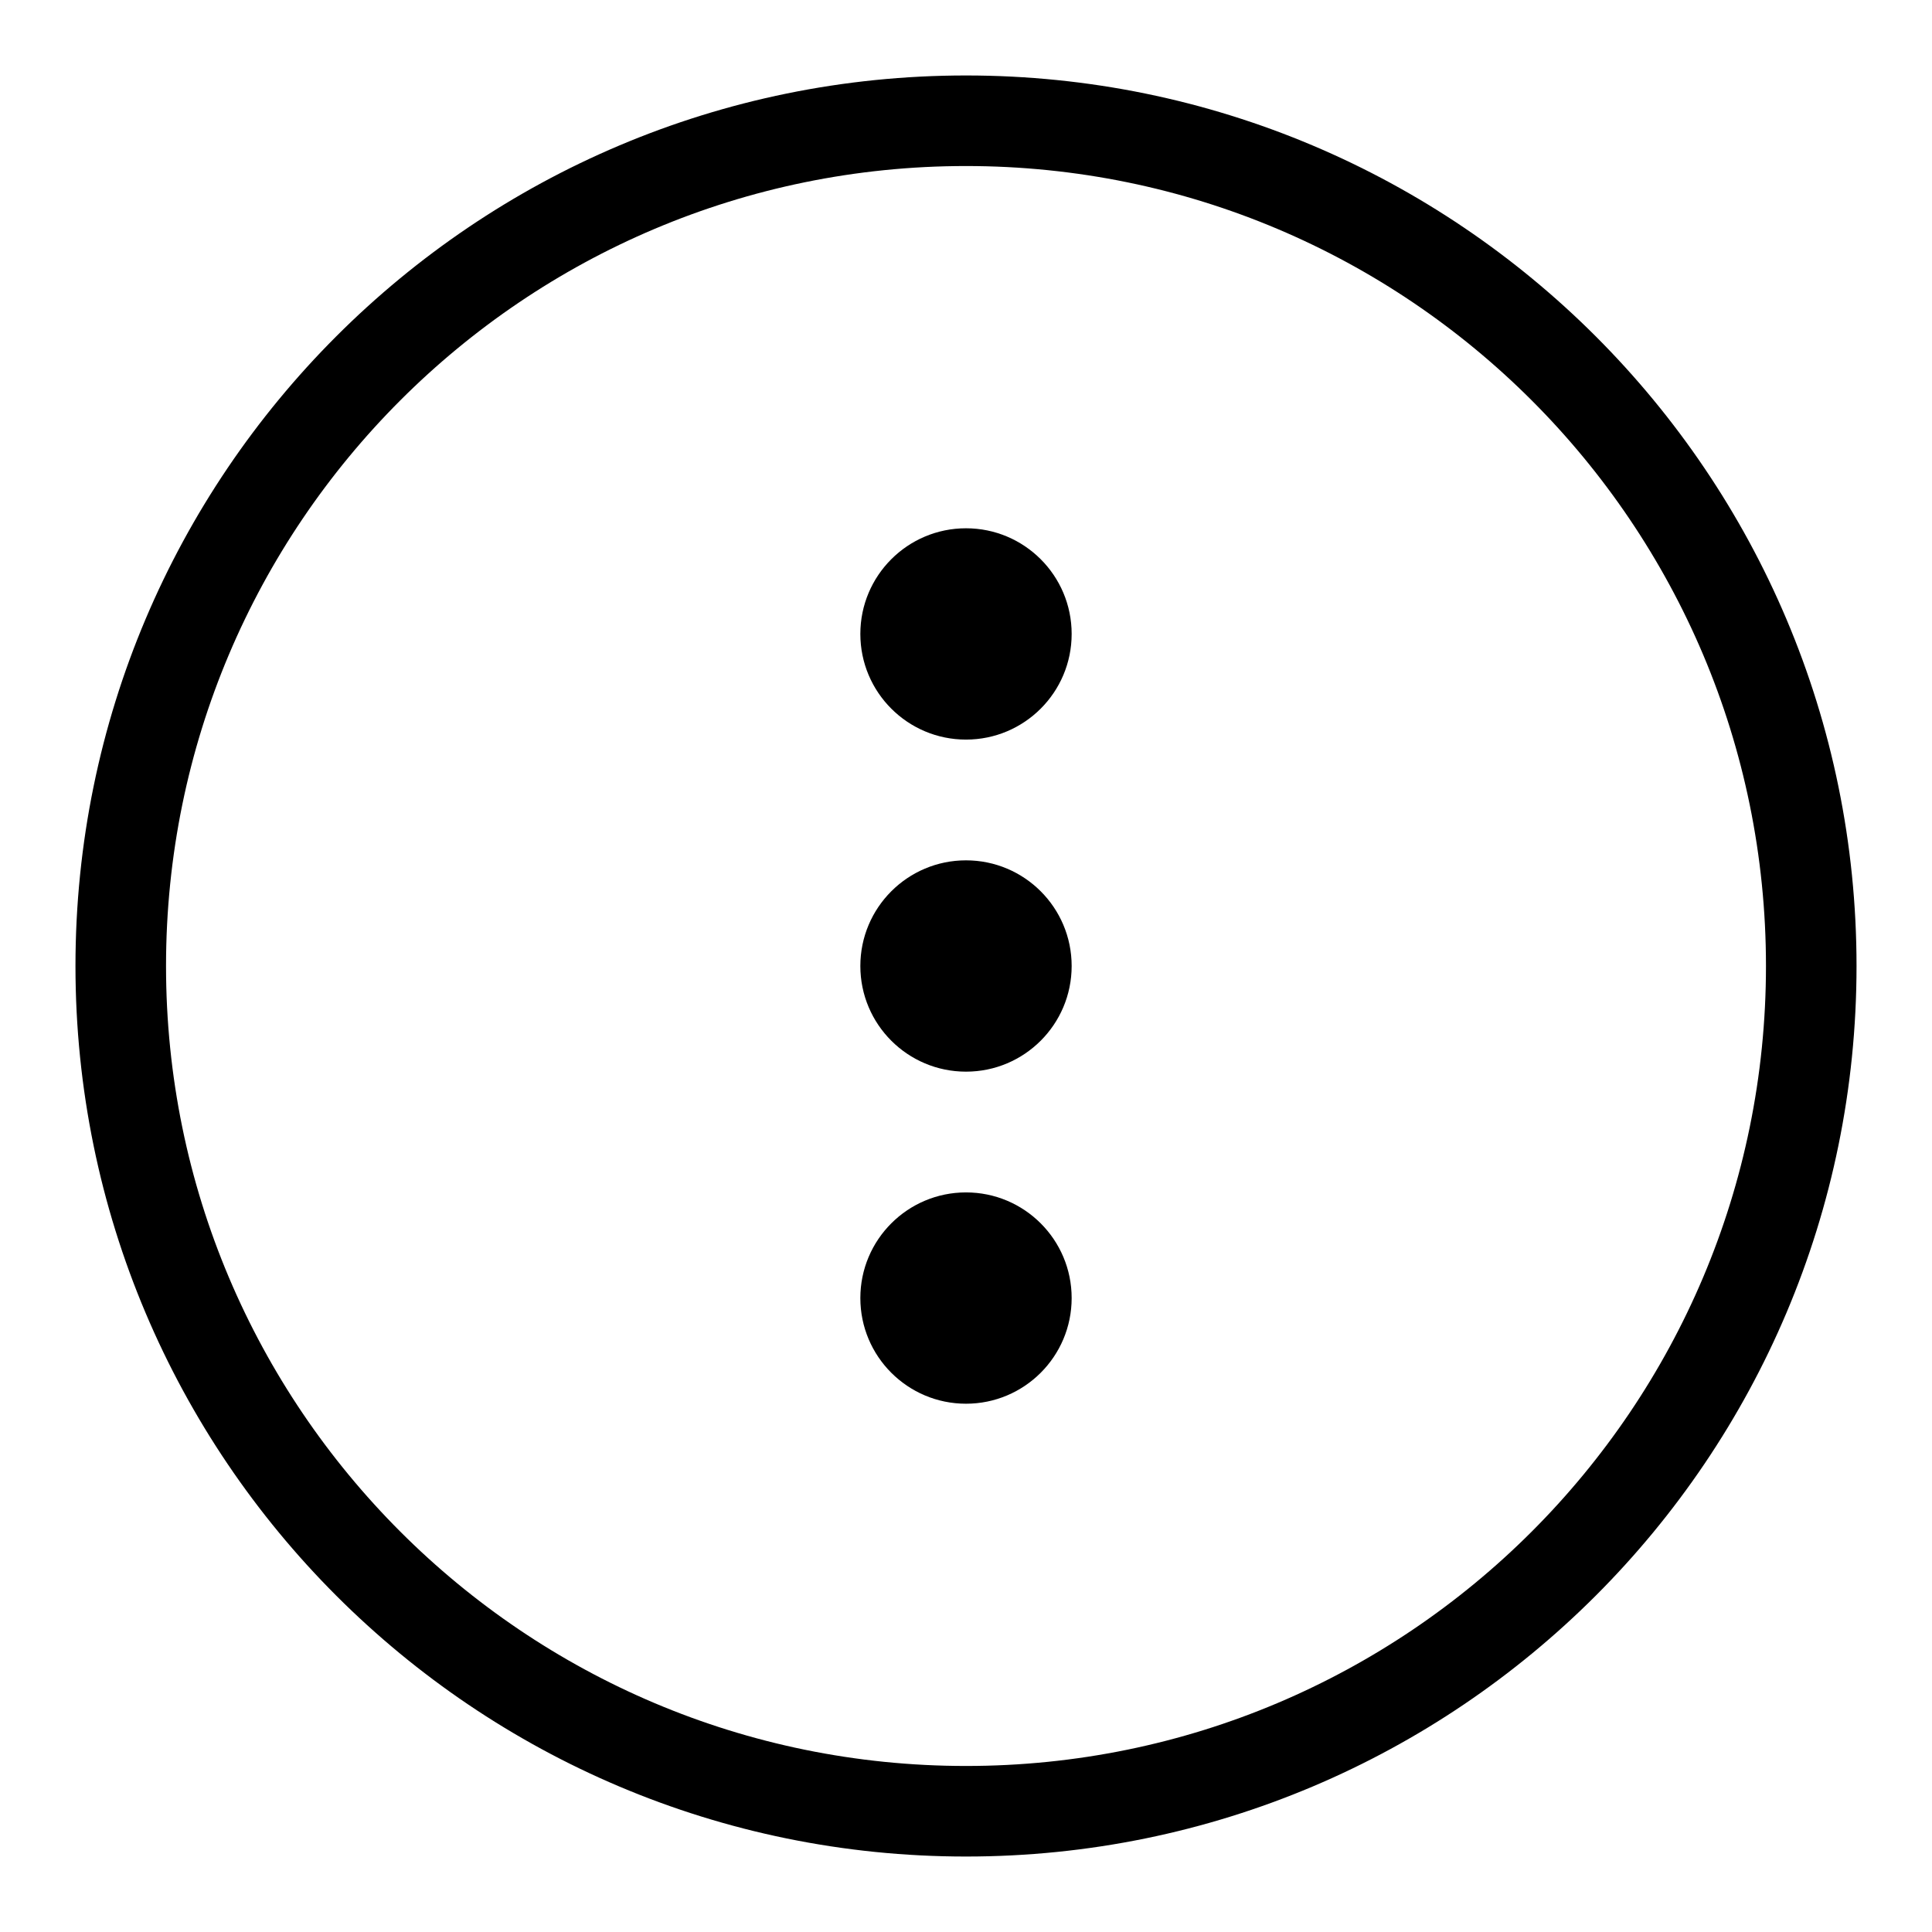
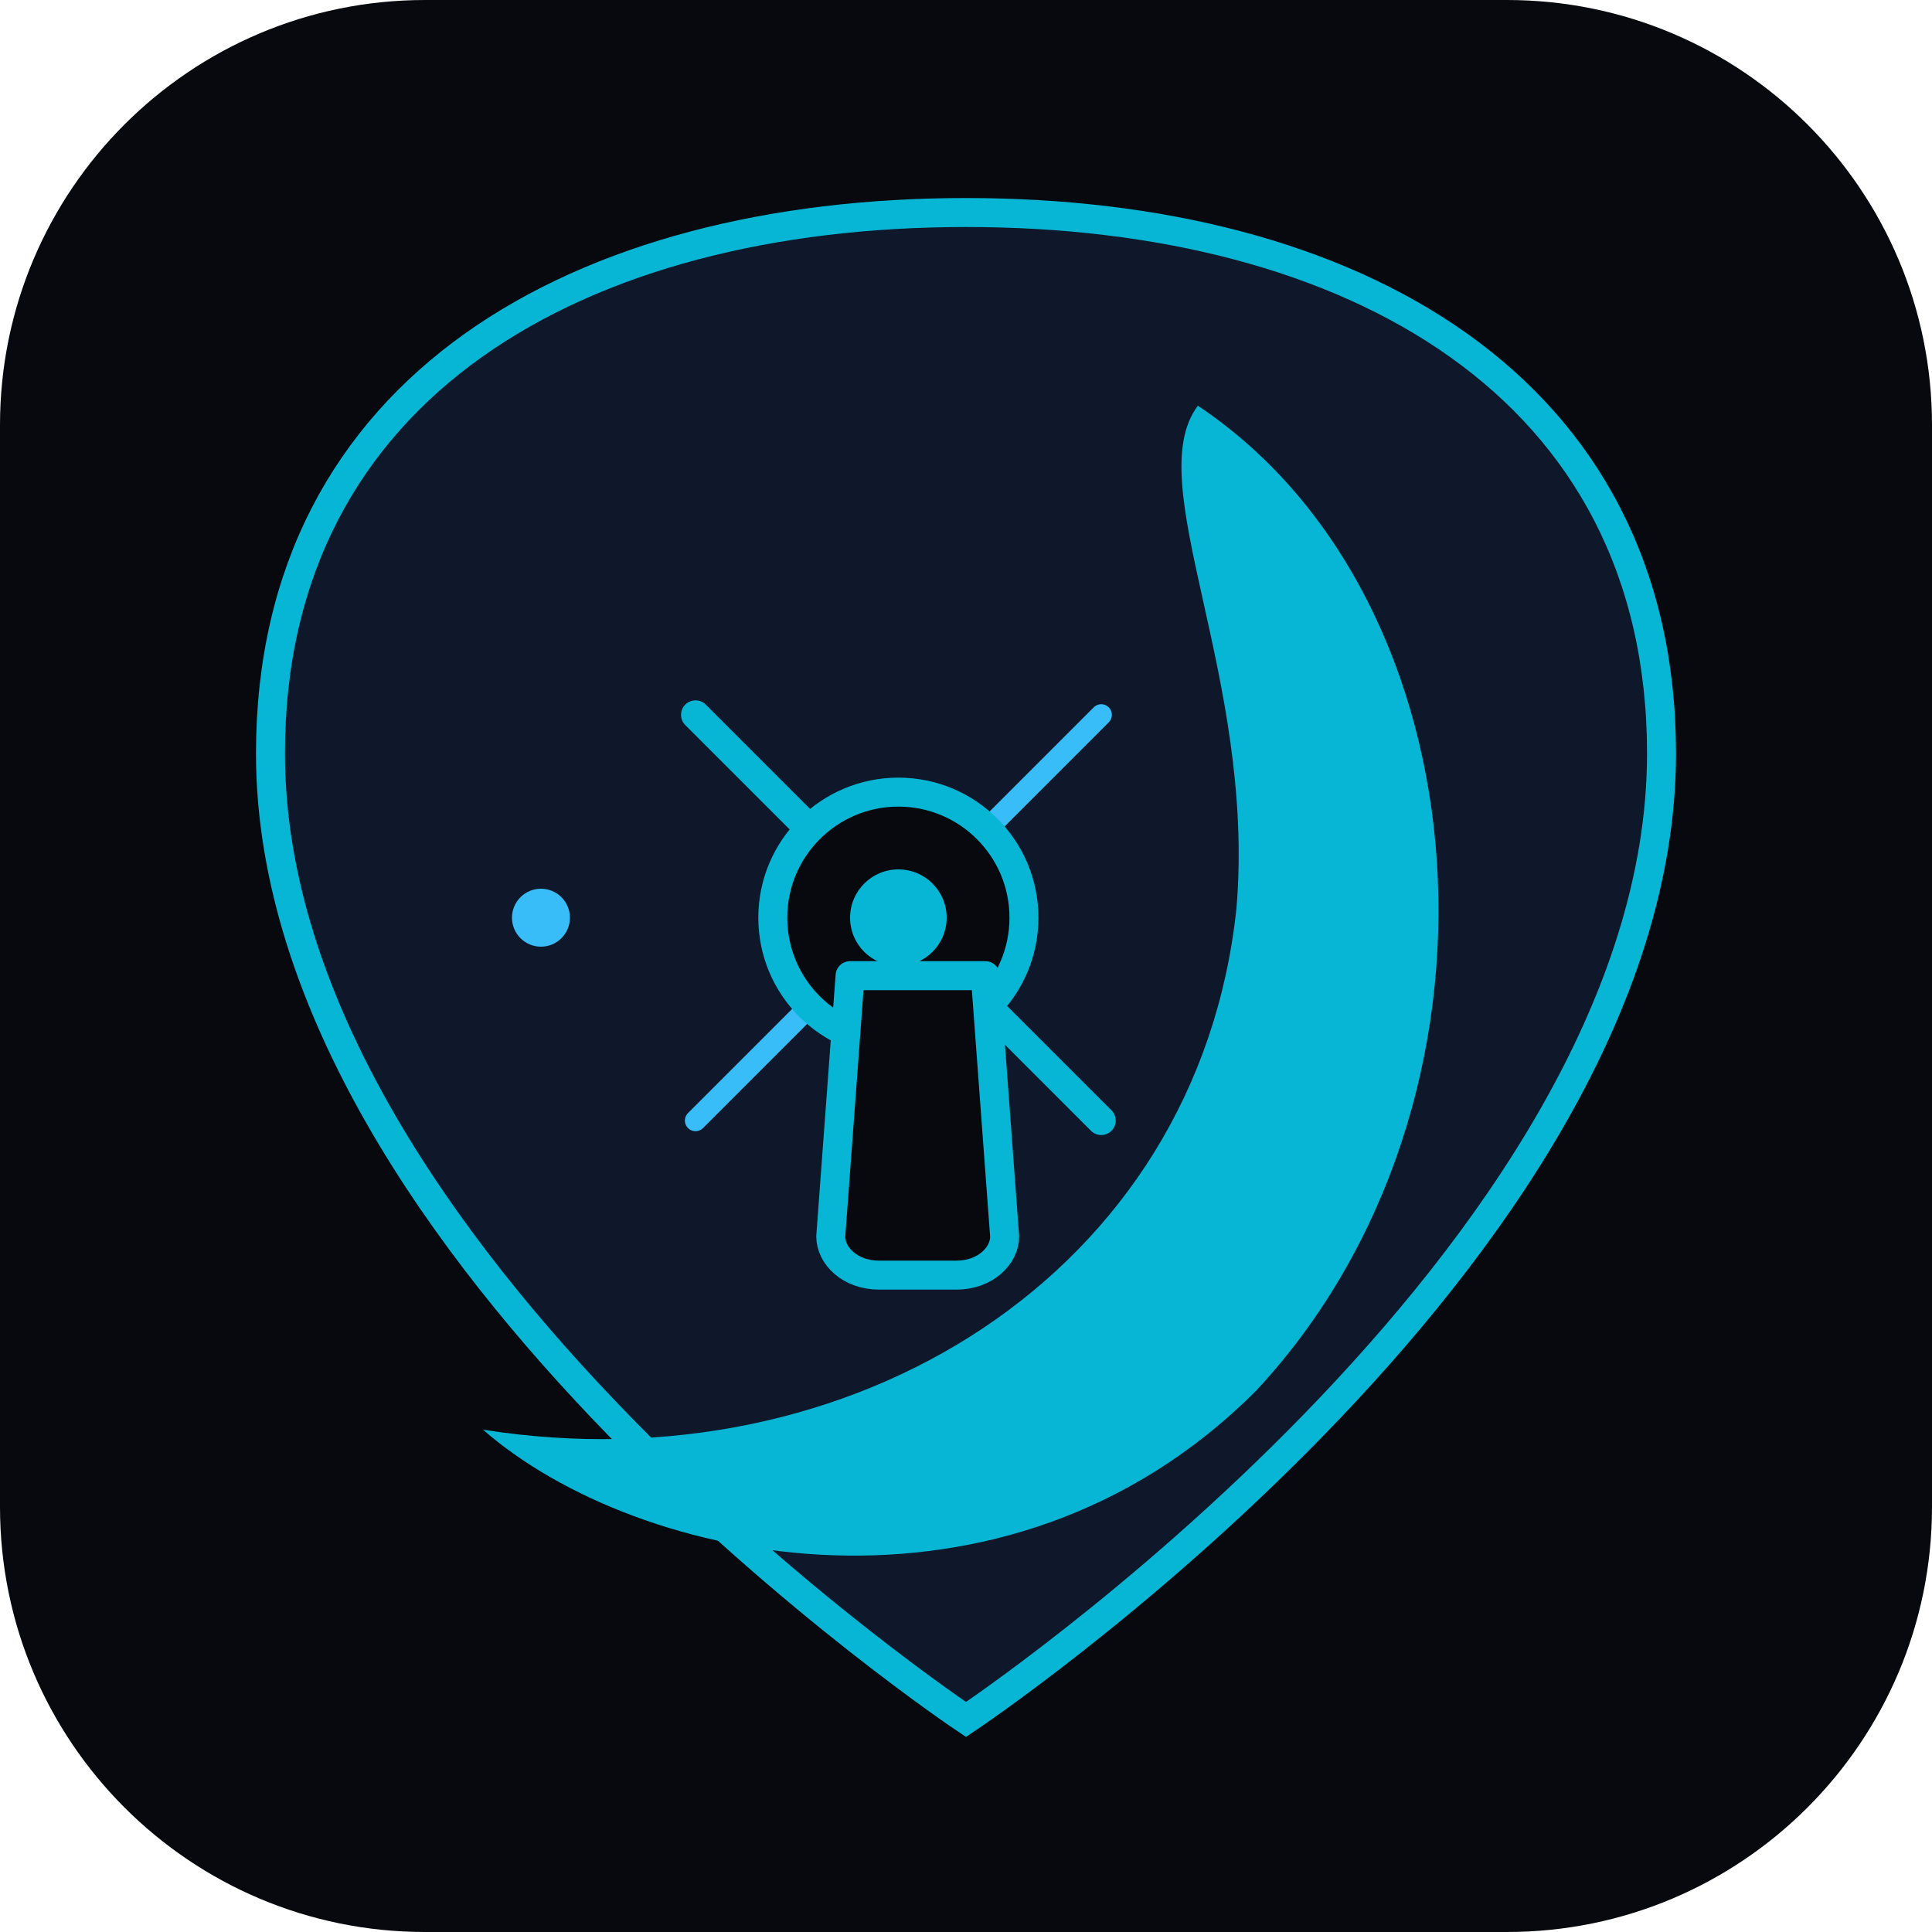
- <svg xmlns="http://www.w3.org/2000/svg" viewBox="0 0 64 64" role="img" aria-label="Oxid mark">
-   <circle cx="32" cy="32" r="28" fill="none" stroke="currentColor" stroke-width="3" />
-   <circle cx="32" cy="21" r="3.5" fill="currentColor" />
-   <circle cx="32" cy="32" r="3.5" fill="currentColor" />
-   <circle cx="32" cy="43" r="3.5" fill="currentColor" />
+ <svg xmlns="http://www.w3.org/2000/svg" viewBox="0 0 200 200" role="img" aria-label="Oxid Lunar Aegis mark">
+   <rect width="200" height="200" rx="44" fill="#07090E" />
+   <path d="M100 22C140 22 172 40 172 78C172 130 100 178 100 178C100 178 28 130 28 78C28 40 60 22 100 22Z" fill="#0F172A" stroke="#06B6D4" stroke-width="3" />
+   <path d="M124 42C154 62 158 114 130 144C104 170 66 162 50 148C88 154 124 132 128 94C130 70 118 50 124 42Z" fill="#06B6D4" />
+   <line x1="72" y1="74" x2="114" y2="116" stroke="#06B6D4" stroke-width="3" stroke-linecap="round" />
+   <line x1="114" y1="74" x2="72" y2="116" stroke="#38BDF8" stroke-width="2.2" stroke-linecap="round" />
+   <circle cx="93" cy="95" r="13" fill="#07090E" stroke="#06B6D4" stroke-width="3" />
+   <path d="M88 101L86 128C86 130 88 132 91 132H99C102 132 104 130 104 128L102 101Z" fill="#07090E" stroke="#06B6D4" stroke-width="3" stroke-linejoin="round" />
+   <circle cx="93" cy="95" r="5" fill="#06B6D4" />
+   <circle cx="140" cy="95" r="3" fill="#06B6D4" />
+   <circle cx="56" cy="95" r="3" fill="#38BDF8" />
</svg>
